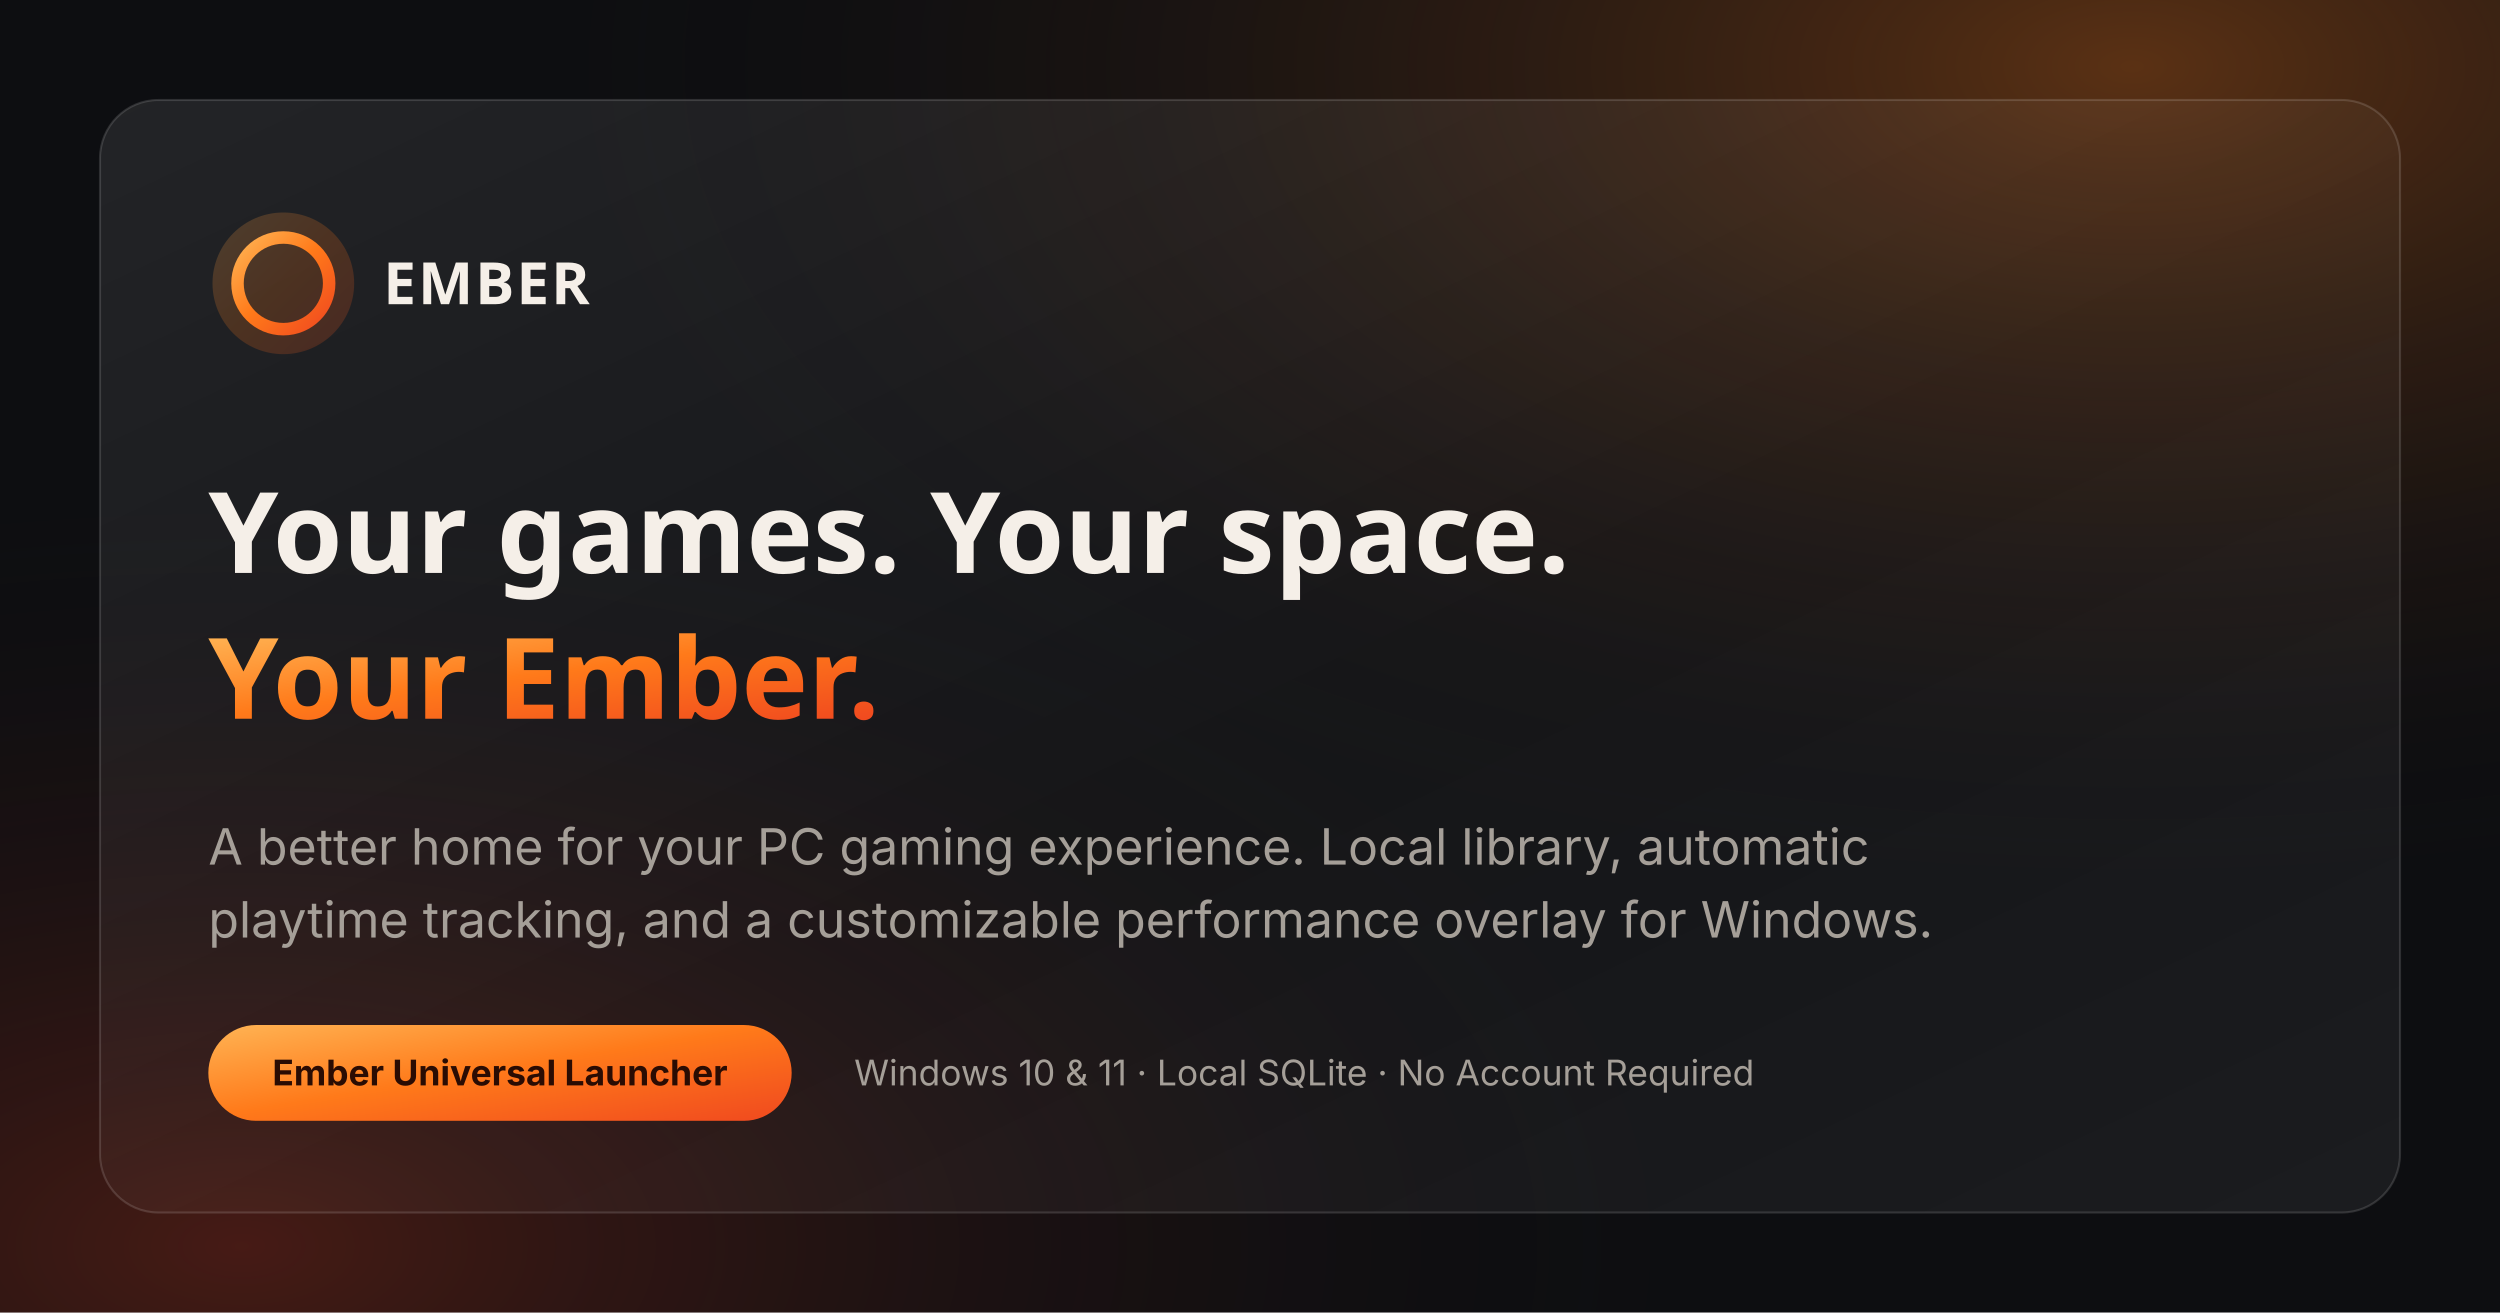
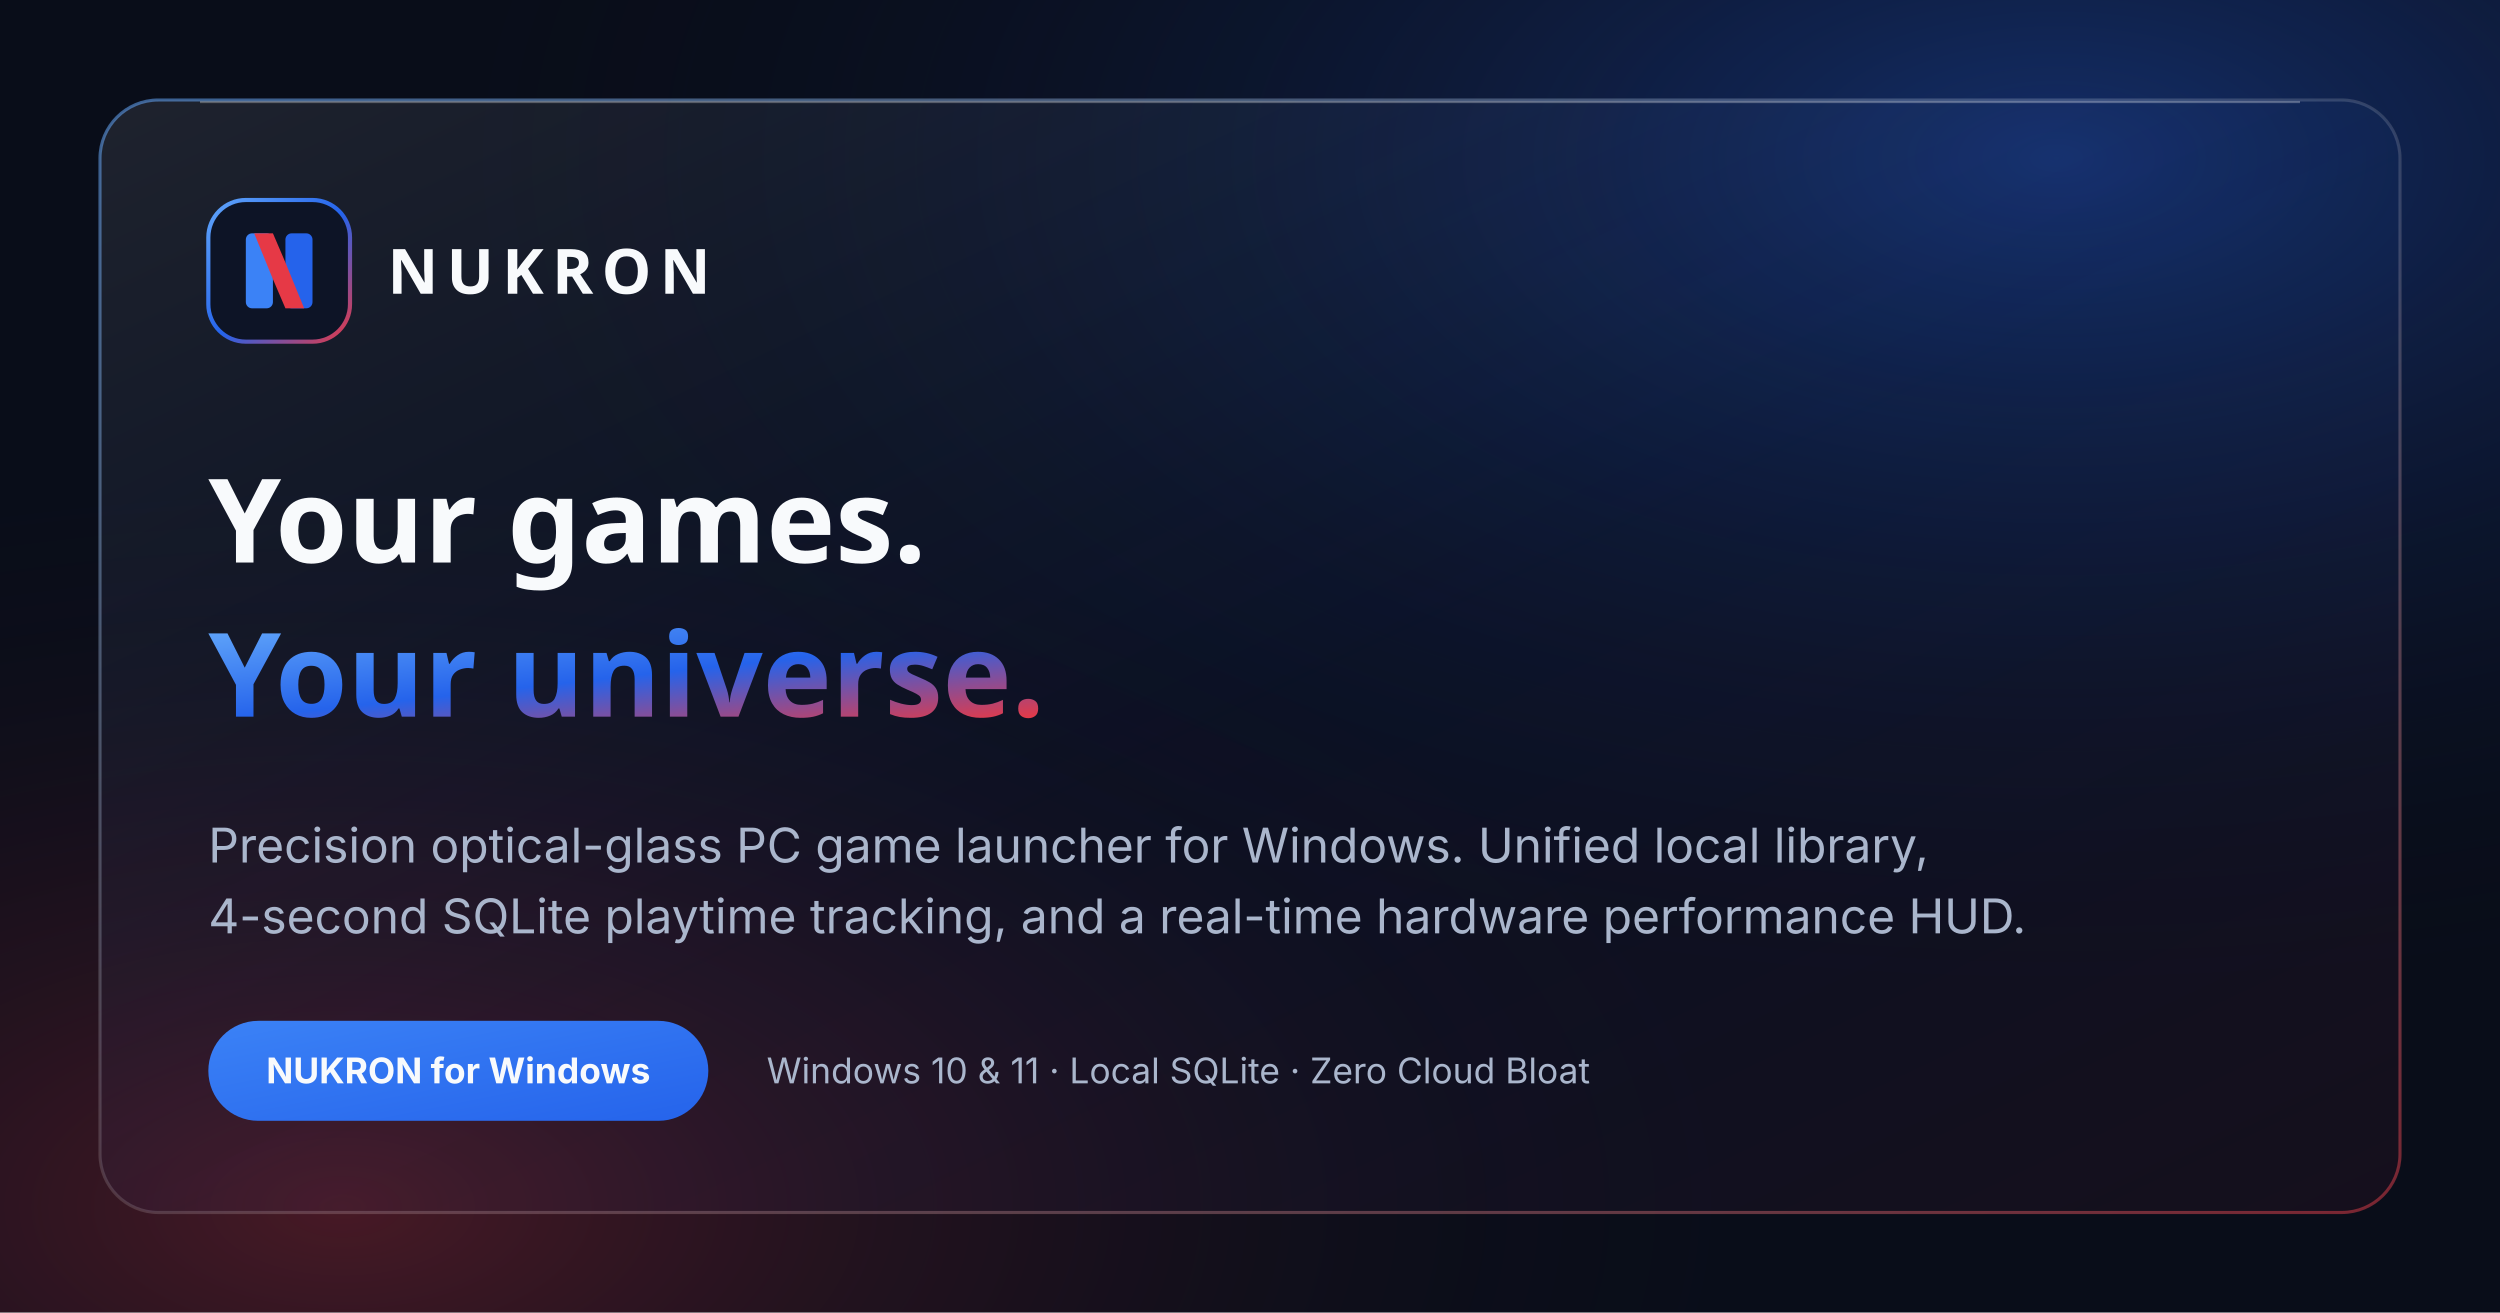
- <svg xmlns="http://www.w3.org/2000/svg" viewBox="0 0 1200 630" width="1200" height="630">
+ <svg xmlns="http://www.w3.org/2000/svg" viewBox="0 0 1200 630" width="1200" height="630" fill="none">
  <defs>
-     <radialGradient id="glowTop" cx="85%" cy="5%" r="65%">
-       <stop offset="0%" stop-color="#ff7a1a" stop-opacity="0.32" />
-       <stop offset="100%" stop-color="#0d0e11" stop-opacity="0" />
+     <radialGradient id="glowBlue" cx="82%" cy="12%" r="65%">
+       <stop offset="0%" stop-color="#2563EB" stop-opacity="0.38" />
+       <stop offset="100%" stop-color="#090D19" stop-opacity="0" />
    </radialGradient>
-     <radialGradient id="glowBottom" cx="10%" cy="95%" r="60%">
-       <stop offset="0%" stop-color="#e8401f" stop-opacity="0.26" />
-       <stop offset="100%" stop-color="#0d0e11" stop-opacity="0" />
+     <radialGradient id="glowRed" cx="14%" cy="92%" r="58%">
+       <stop offset="0%" stop-color="#E63946" stop-opacity="0.28" />
+       <stop offset="100%" stop-color="#090D19" stop-opacity="0" />
    </radialGradient>
-     <linearGradient id="emberGrad" x1="0%" y1="0%" x2="100%" y2="100%">
-       <stop offset="0%" stop-color="#ffb454" />
-       <stop offset="48%" stop-color="#ff7a1a" />
-       <stop offset="100%" stop-color="#f0491f" />
+     <linearGradient id="nukronGrad" x1="0%" y1="0%" x2="100%" y2="100%">
+       <stop offset="0%" stop-color="#60A5FA" />
+       <stop offset="52%" stop-color="#2563EB" />
+       <stop offset="100%" stop-color="#E63946" />
    </linearGradient>
-     <linearGradient id="glassSurf" x1="0%" y1="0%" x2="100%" y2="100%">
-       <stop offset="0%" stop-color="#ffffff" stop-opacity="0.09" />
-       <stop offset="55%" stop-color="#ffffff" stop-opacity="0.03" />
-       <stop offset="100%" stop-color="#ffffff" stop-opacity="0.06" />
+     <linearGradient id="bluePrimary" x1="0%" y1="0%" x2="100%" y2="100%">
+       <stop offset="0%" stop-color="#3B82F6" />
+       <stop offset="100%" stop-color="#2563EB" />
+     </linearGradient>
+     <linearGradient id="glassSurface" x1="0%" y1="0%" x2="100%" y2="100%">
+       <stop offset="0%" stop-color="#FFFFFF" stop-opacity="0.09" />
+       <stop offset="52%" stop-color="#2563EB" stop-opacity="0.04" />
+       <stop offset="100%" stop-color="#E63946" stop-opacity="0.06" />
+     </linearGradient>
+     <linearGradient id="snellRim" x1="0%" y1="0%" x2="100%" y2="100%">
+       <stop offset="0%" stop-color="#60A5FA" stop-opacity="0.55" />
+       <stop offset="50%" stop-color="#FFFFFF" stop-opacity="0.14" />
+       <stop offset="100%" stop-color="#E63946" stop-opacity="0.5" />
    </linearGradient>
  </defs>
-   <rect width="1200" height="630" fill="#0d0e11" />
-   <rect width="1200" height="630" fill="url(#glowTop)" />
-   <rect width="1200" height="630" fill="url(#glowBottom)" />
-   <rect x="48" y="48" width="1104" height="534" rx="28" fill="url(#glassSurf)" stroke="#ffffff" stroke-opacity="0.14" />
-   <circle cx="136" cy="136" r="34" fill="url(#emberGrad)" opacity="0.2" />
-   <circle cx="136" cy="136" r="22" fill="none" stroke="url(#emberGrad)" stroke-width="6" />
-   <text x="184" y="146" fill="#f5efe8" font-family="Unbounded, Segoe UI, sans-serif" font-size="28" font-weight="800" letter-spacing="1">EMBER</text>
-   <text x="100" y="275" fill="#f5efe8" font-family="Unbounded, Segoe UI, sans-serif" font-size="54" font-weight="800">Your games. Your space.</text>
-   <text x="100" y="345" fill="url(#emberGrad)" font-family="Unbounded, Segoe UI, sans-serif" font-size="54" font-weight="800">Your Ember.</text>
-   <text x="100" y="415" fill="#a59f98" font-family="Inter, Segoe UI, sans-serif" font-size="24">A better home for your PC gaming experience. Local library, automatic</text>
-   <text x="100" y="450" fill="#a59f98" font-family="Inter, Segoe UI, sans-serif" font-size="24">playtime tracking, and a customizable performance overlay for Windows.</text>
-   <rect x="100" y="492" width="280" height="46" rx="23" fill="url(#emberGrad)" />
-   <text x="240" y="521" text-anchor="middle" fill="#2a0c03" font-family="Inter, Segoe UI, sans-serif" font-size="17" font-weight="700">Ember Universal Launcher</text>
-   <text x="410" y="521" fill="#a59f98" font-family="Inter, Segoe UI, sans-serif" font-size="17">Windows 10 &amp; 11 · Local SQLite · No Account Required</text>
+   <rect width="1200" height="630" fill="#090D19" />
+   <rect width="1200" height="630" fill="url(#glowBlue)" />
+   <rect width="1200" height="630" fill="url(#glowRed)" />
+   <rect x="48" y="48" width="1104" height="534" rx="28" fill="url(#glassSurface)" stroke="url(#snellRim)" stroke-width="1.5" />
+   <line x1="96" y1="49" x2="1104" y2="49" stroke="#FFFFFF" stroke-opacity="0.28" stroke-width="1" />
+   <g transform="translate(100, 96)">
+     <rect width="68" height="68" rx="18" fill="#0D1426" stroke="url(#nukronGrad)" stroke-width="2" />
+     <rect x="18" y="16" width="13" height="36" rx="3" fill="#3B82F6" />
+     <rect x="37" y="16" width="13" height="36" rx="3" fill="#2563EB" />
+     <path d="M22 16H31L37 30L46 52H37L31 38L22 16Z" fill="#E63946" />
+   </g>
+   <text x="186" y="141" fill="#F8FAFC" font-family="Unbounded, Segoe UI, sans-serif" font-size="30" font-weight="800" letter-spacing="4">NUKRON</text>
+   <text x="100" y="270" fill="#F8FAFC" font-family="Unbounded, Segoe UI, sans-serif" font-size="56" font-weight="800">Your games.</text>
+   <text x="100" y="344" fill="url(#nukronGrad)" font-family="Unbounded, Segoe UI, sans-serif" font-size="56" font-weight="800">Your universe.</text>
+   <text x="100" y="414" fill="#AAB6CC" font-family="Inter, Segoe UI, sans-serif" font-size="23">Precision optical-glass PC game launcher for Windows. Unified local library,</text>
+   <text x="100" y="448" fill="#AAB6CC" font-family="Inter, Segoe UI, sans-serif" font-size="23">4-second SQLite playtime tracking, and a real-time hardware performance HUD.</text>
+   <rect x="100" y="490" width="240" height="48" rx="24" fill="url(#bluePrimary)" />
+   <text x="220" y="520" text-anchor="middle" fill="#F8FAFC" font-family="Inter, Segoe UI, sans-serif" font-size="17" font-weight="700">NUKRON for Windows</text>
+   <text x="368" y="520" fill="#AAB6CC" font-family="Inter, Segoe UI, sans-serif" font-size="17">Windows 10 &amp; 11 · Local SQLite · Zero Cloud Bloat</text>
</svg>
